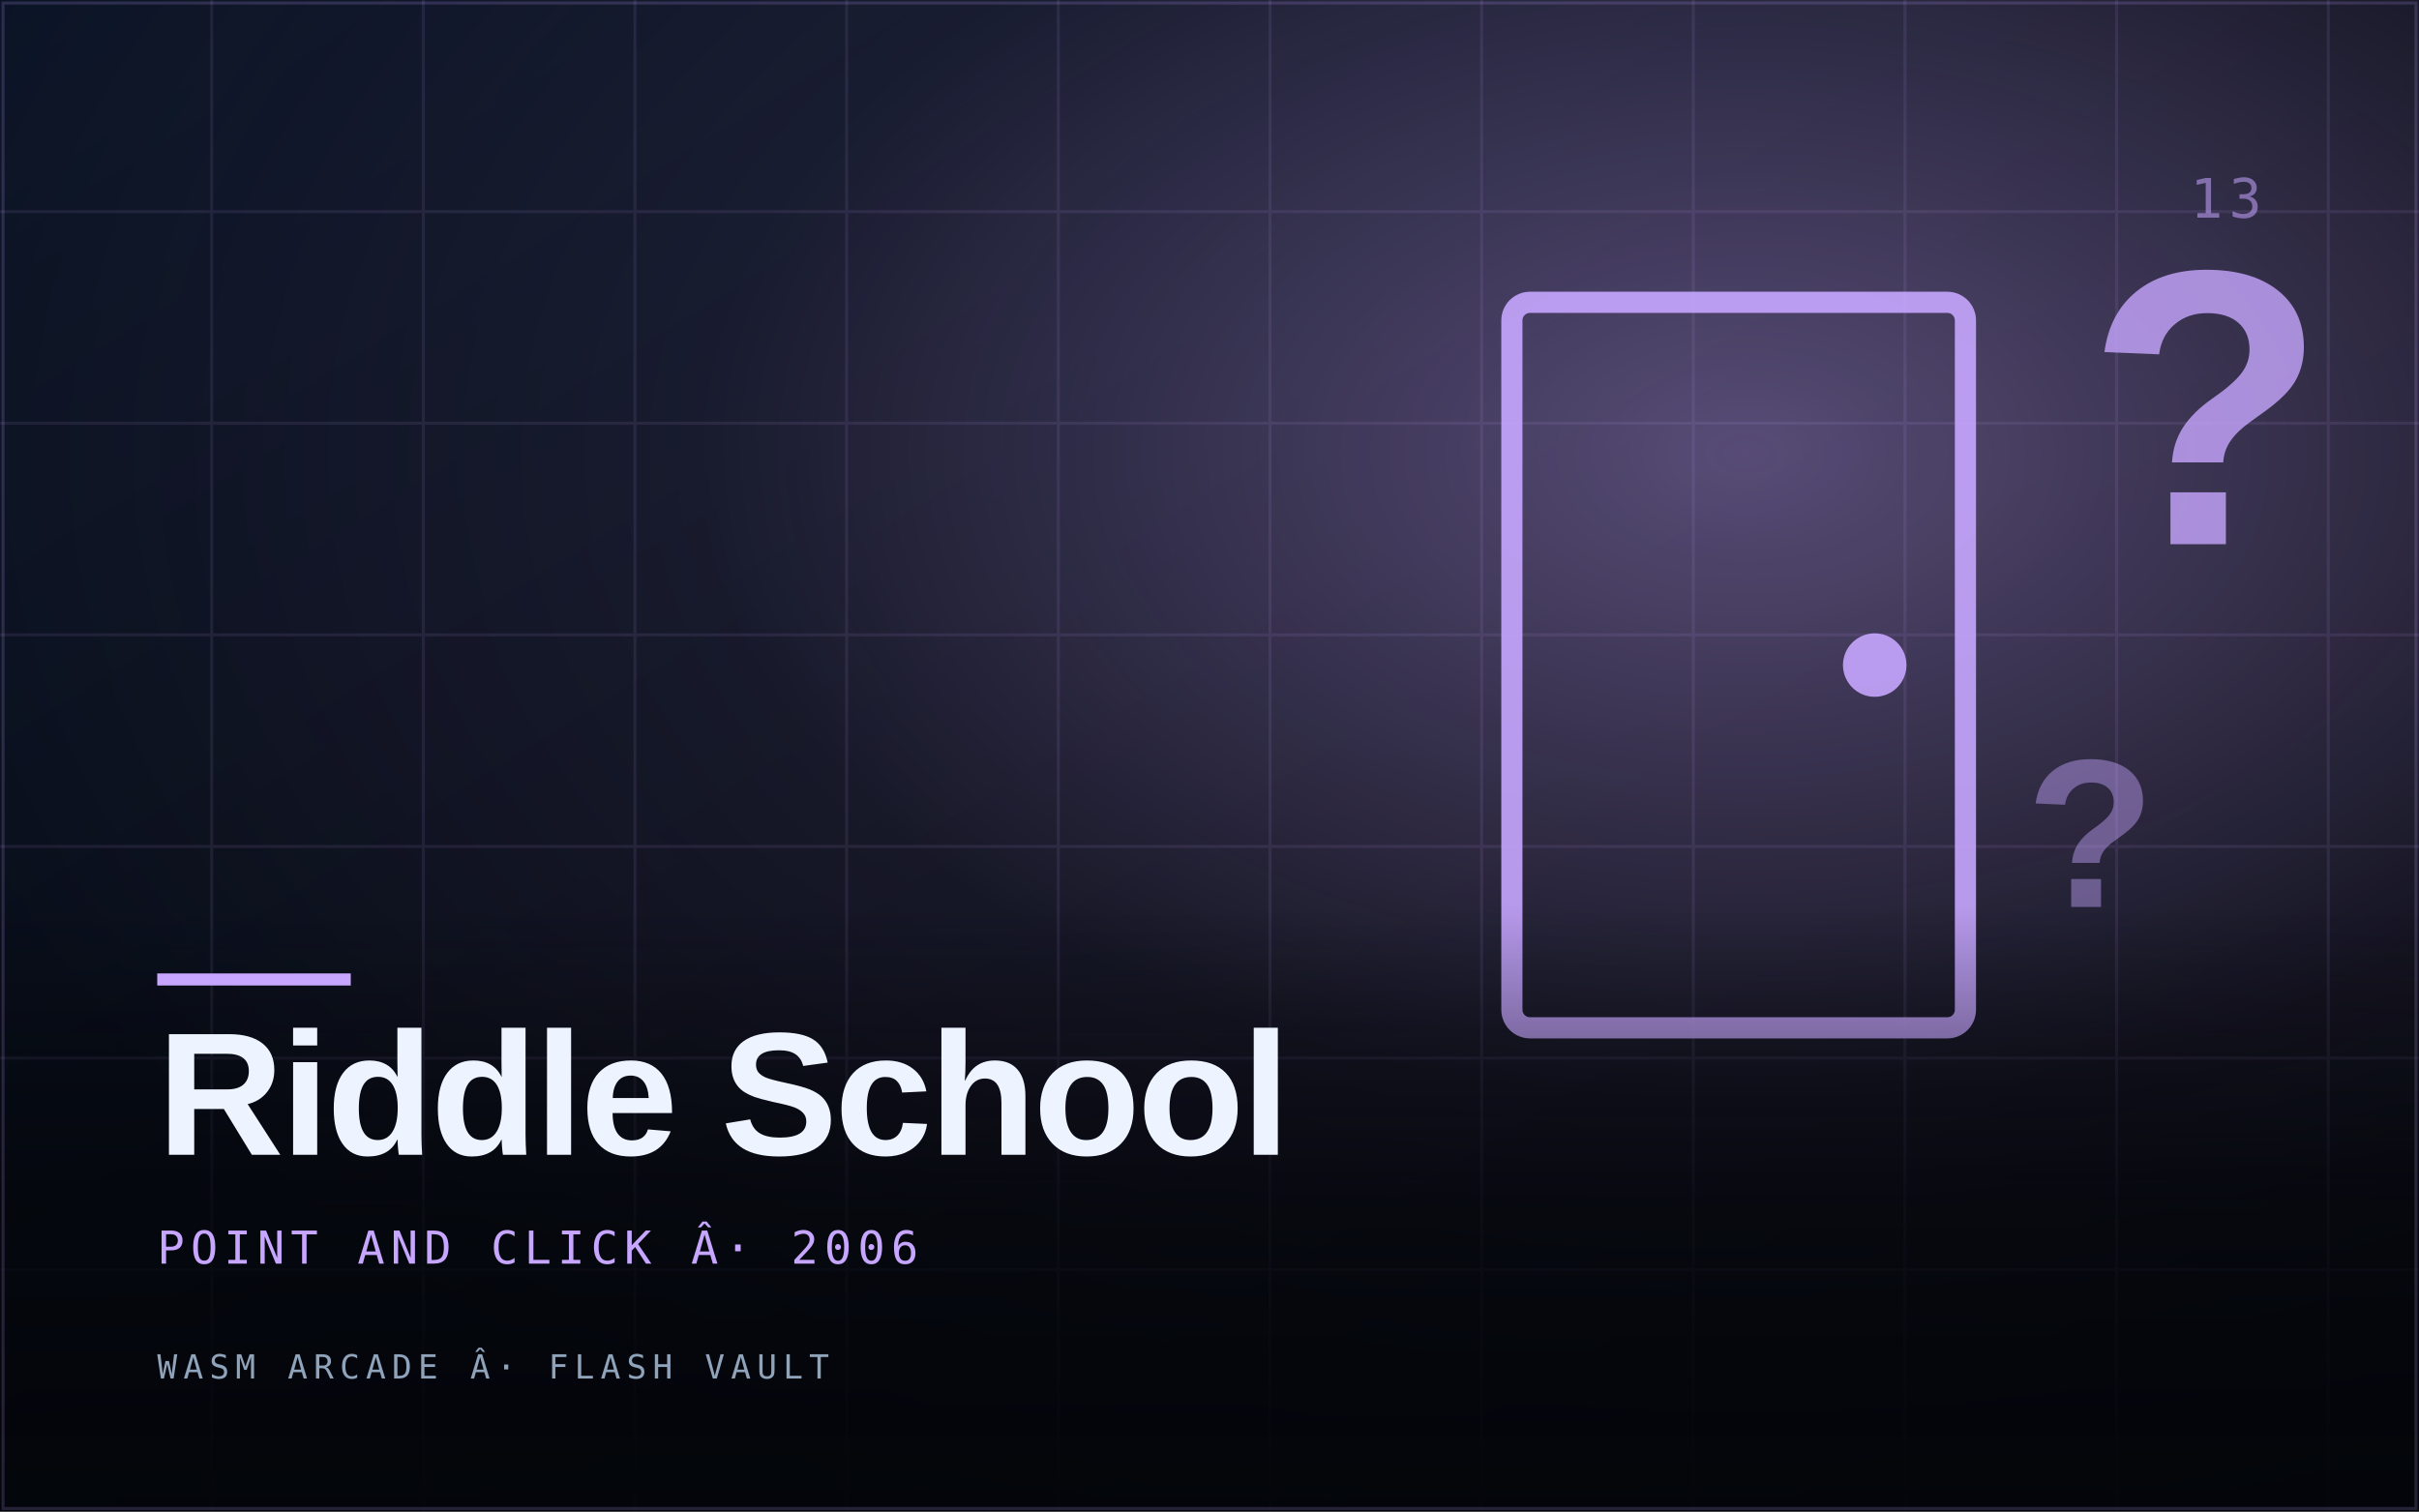
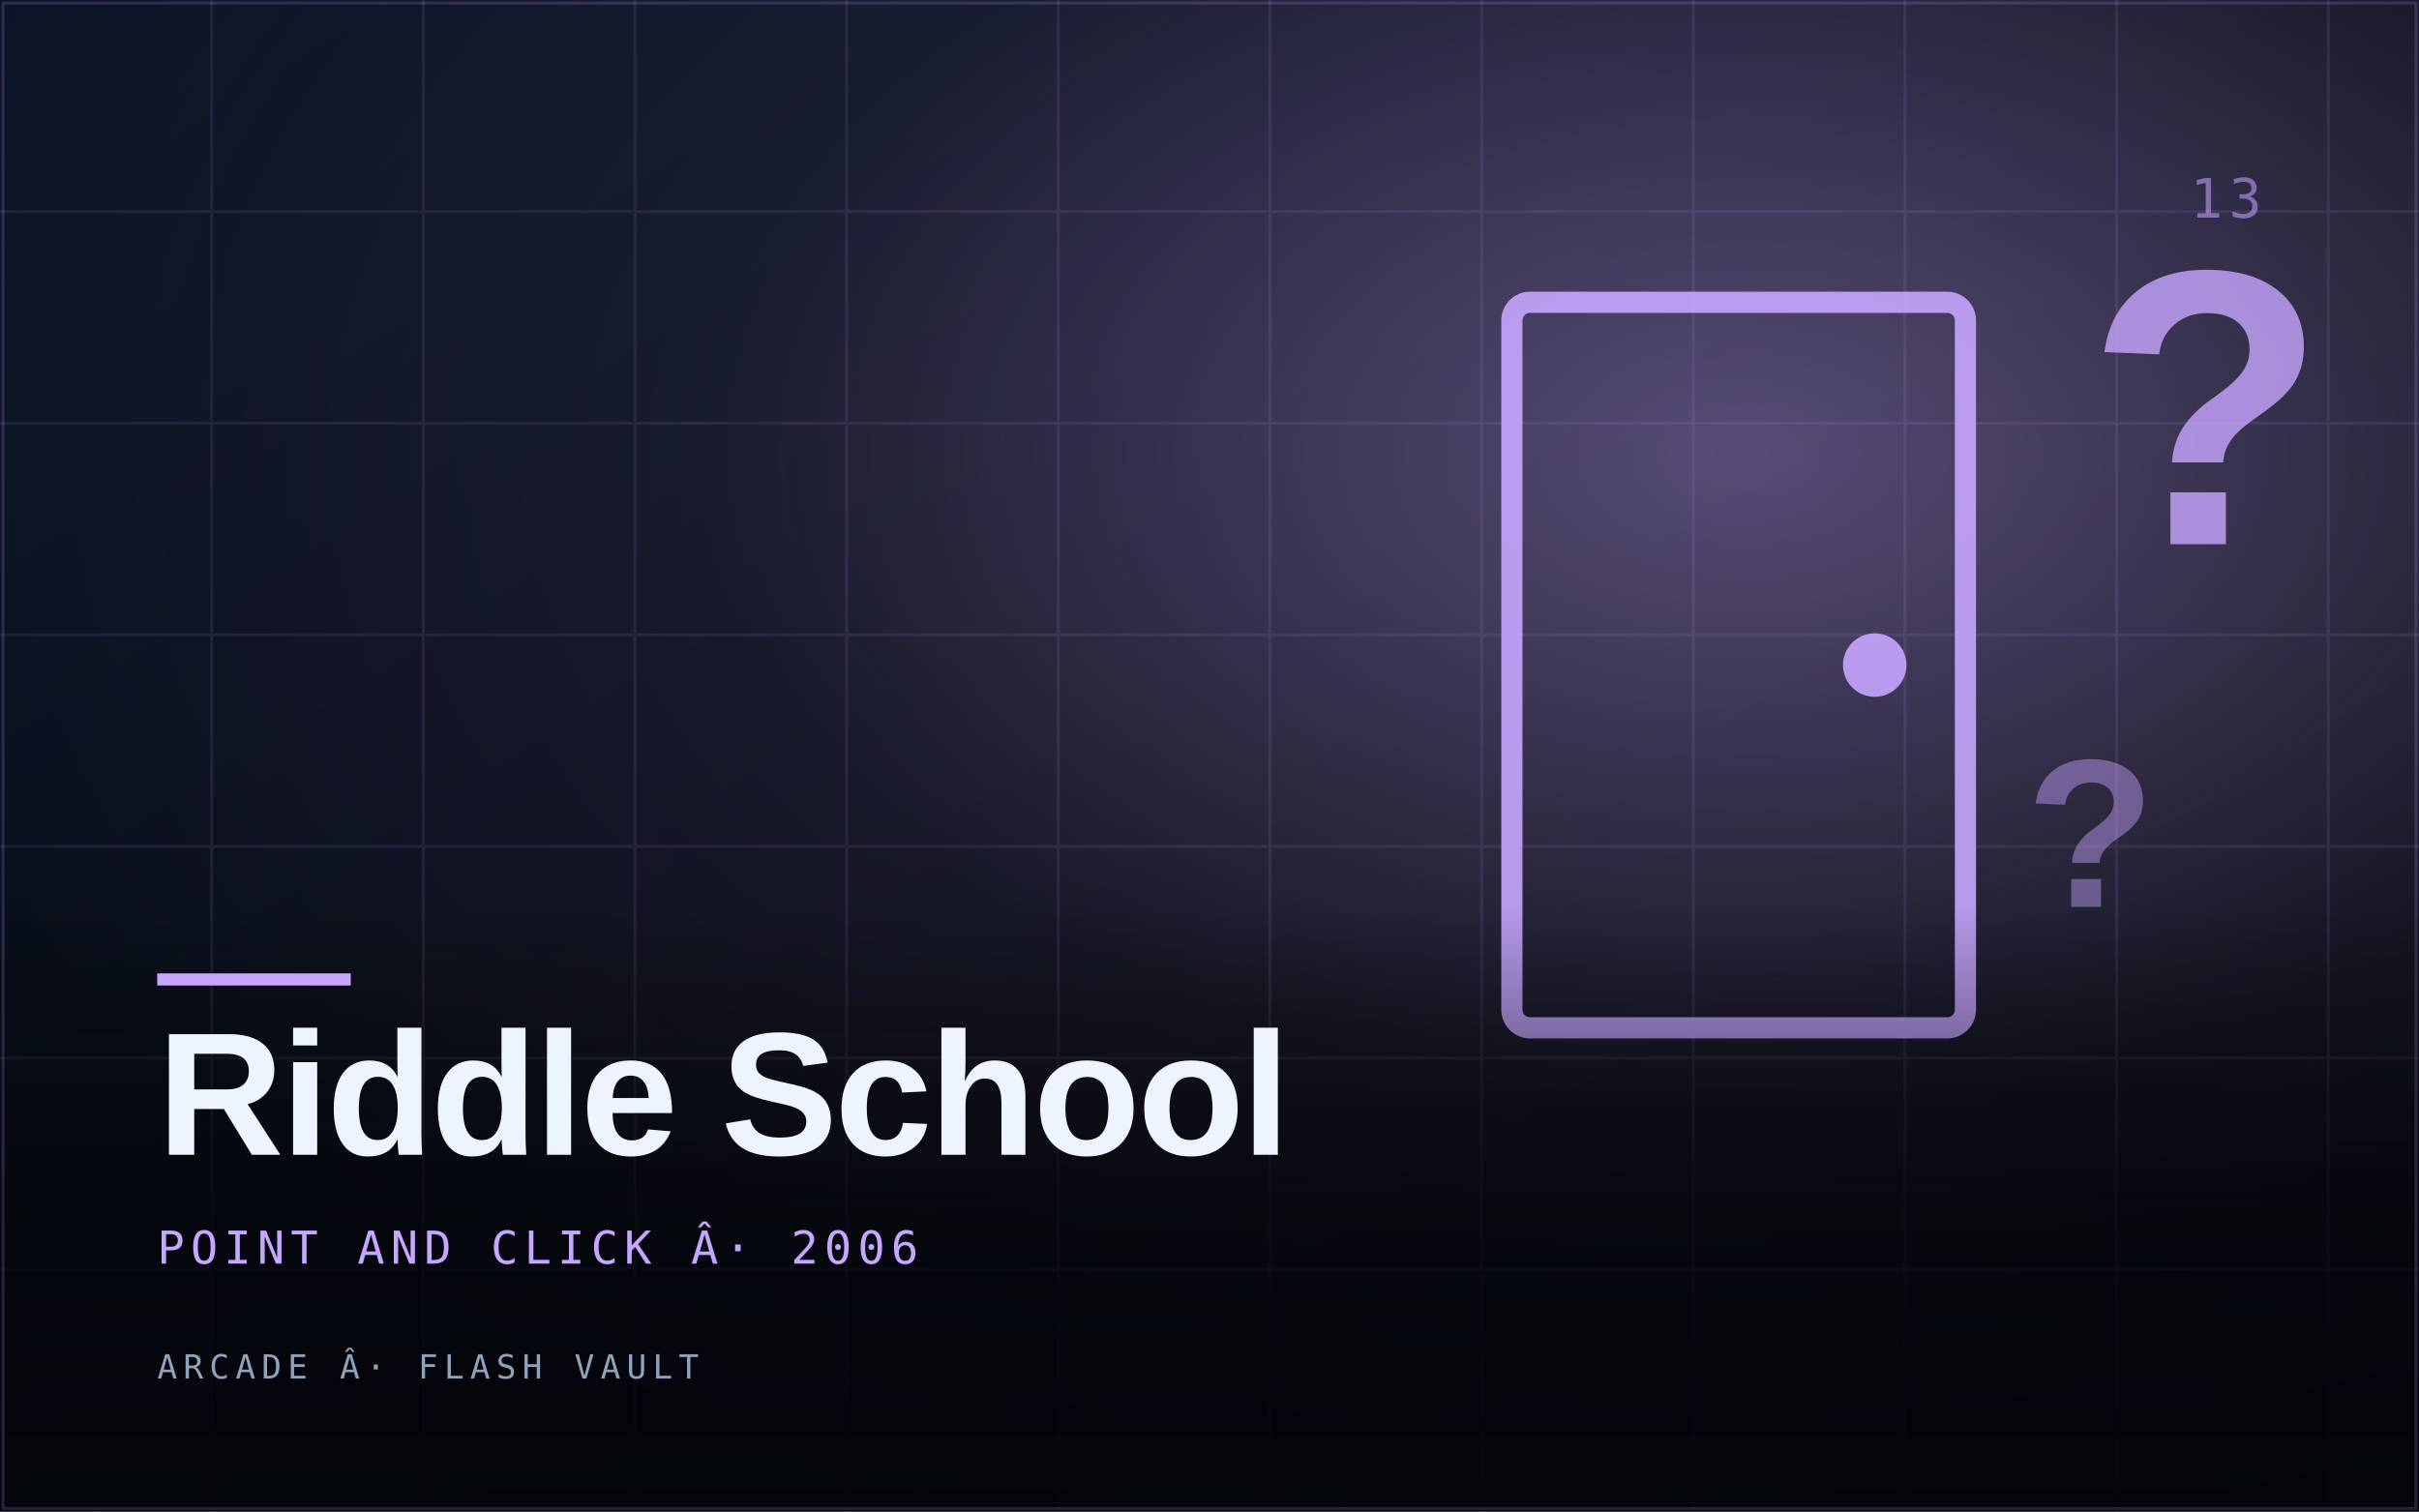
<svg xmlns="http://www.w3.org/2000/svg" viewBox="0 0 800 500" width="800" height="500" role="img" aria-labelledby="title desc">
  <defs>
    <linearGradient id="bg" x1="0" y1="0" x2="1" y2="1">
      <stop offset="0" stop-color="#0b1426" />
      <stop offset=".55" stop-color="#070a12" />
      <stop offset="1" stop-color="#03050a" />
    </linearGradient>
    <radialGradient id="glow" cx="72%" cy="30%" r="78%">
      <stop offset="0" stop-color="#c7a6ff" stop-opacity=".42" />
      <stop offset=".55" stop-color="#c7a6ff" stop-opacity=".08" />
      <stop offset="1" stop-color="#c7a6ff" stop-opacity="0" />
    </radialGradient>
    <linearGradient id="fade" x1="0" y1="0" x2="0" y2="1">
      <stop offset="0" stop-color="#03050a" stop-opacity="0" />
      <stop offset=".5" stop-color="#03050a" stop-opacity=".72" />
      <stop offset="1" stop-color="#03050a" stop-opacity=".96" />
    </linearGradient>
  </defs>
  <rect width="800" height="500" fill="url(#bg)" />
  <rect width="800" height="500" fill="url(#glow)" />
  <g opacity=".1" stroke="#c7a6ff" stroke-width="1">
    <path d="M0 70 H800 M0 140 H800 M0 210 H800 M0 280 H800 M0 350 H800 M0 420 H800" />
    <path d="M70 0 V500 M140 0 V500 M210 0 V500 M280 0 V500 M350 0 V500 M420 0 V500 M490 0 V500 M560 0 V500 M630 0 V500 M700 0 V500 M770 0 V500" />
  </g>
  <g fill="none" stroke="#c7a6ff" stroke-width="7" opacity=".9">
    <rect x="500" y="100" width="150" height="240" rx="6" />
    <circle cx="620" cy="220" r="7" fill="#c7a6ff" />
  </g>
  <g fill="#c7a6ff" opacity=".8" font-family="Arial, sans-serif" font-size="130" font-weight="700">
    <text x="690" y="180">?</text>
    <text x="670" y="300" font-size="70" opacity=".55">?</text>
  </g>
  <rect y="300" width="800" height="200" fill="url(#fade)" />
  <rect x="52" y="322" width="64" height="4" fill="#c7a6ff" />
  <text x="52" y="382" fill="#edf4ff" font-family="Segoe UI, Arial, sans-serif" font-size="58" font-weight="700" letter-spacing="-1">Riddle School</text>
  <text x="52" y="418" fill="#c7a6ff" font-family="Consolas, monospace" font-size="15" letter-spacing="2">POINT AND CLICK Â· 2006</text>
-   <text x="52" y="456" fill="#8fa3bb" font-family="Consolas, monospace" font-size="11" letter-spacing="2">WASM ARCADE Â· FLASH VAULT</text>
+   <text x="52" y="456" fill="#8fa3bb" font-family="Consolas, monospace" font-size="11" letter-spacing="2">ARCADE Â· FLASH VAULT</text>
  <text x="748" y="72" fill="#c7a6ff" fill-opacity=".55" text-anchor="end" font-family="Consolas, monospace" font-size="18" letter-spacing="2">13</text>
  <rect x="1" y="1" width="798" height="498" fill="none" stroke="#c7a6ff" stroke-opacity=".18" />
</svg>
